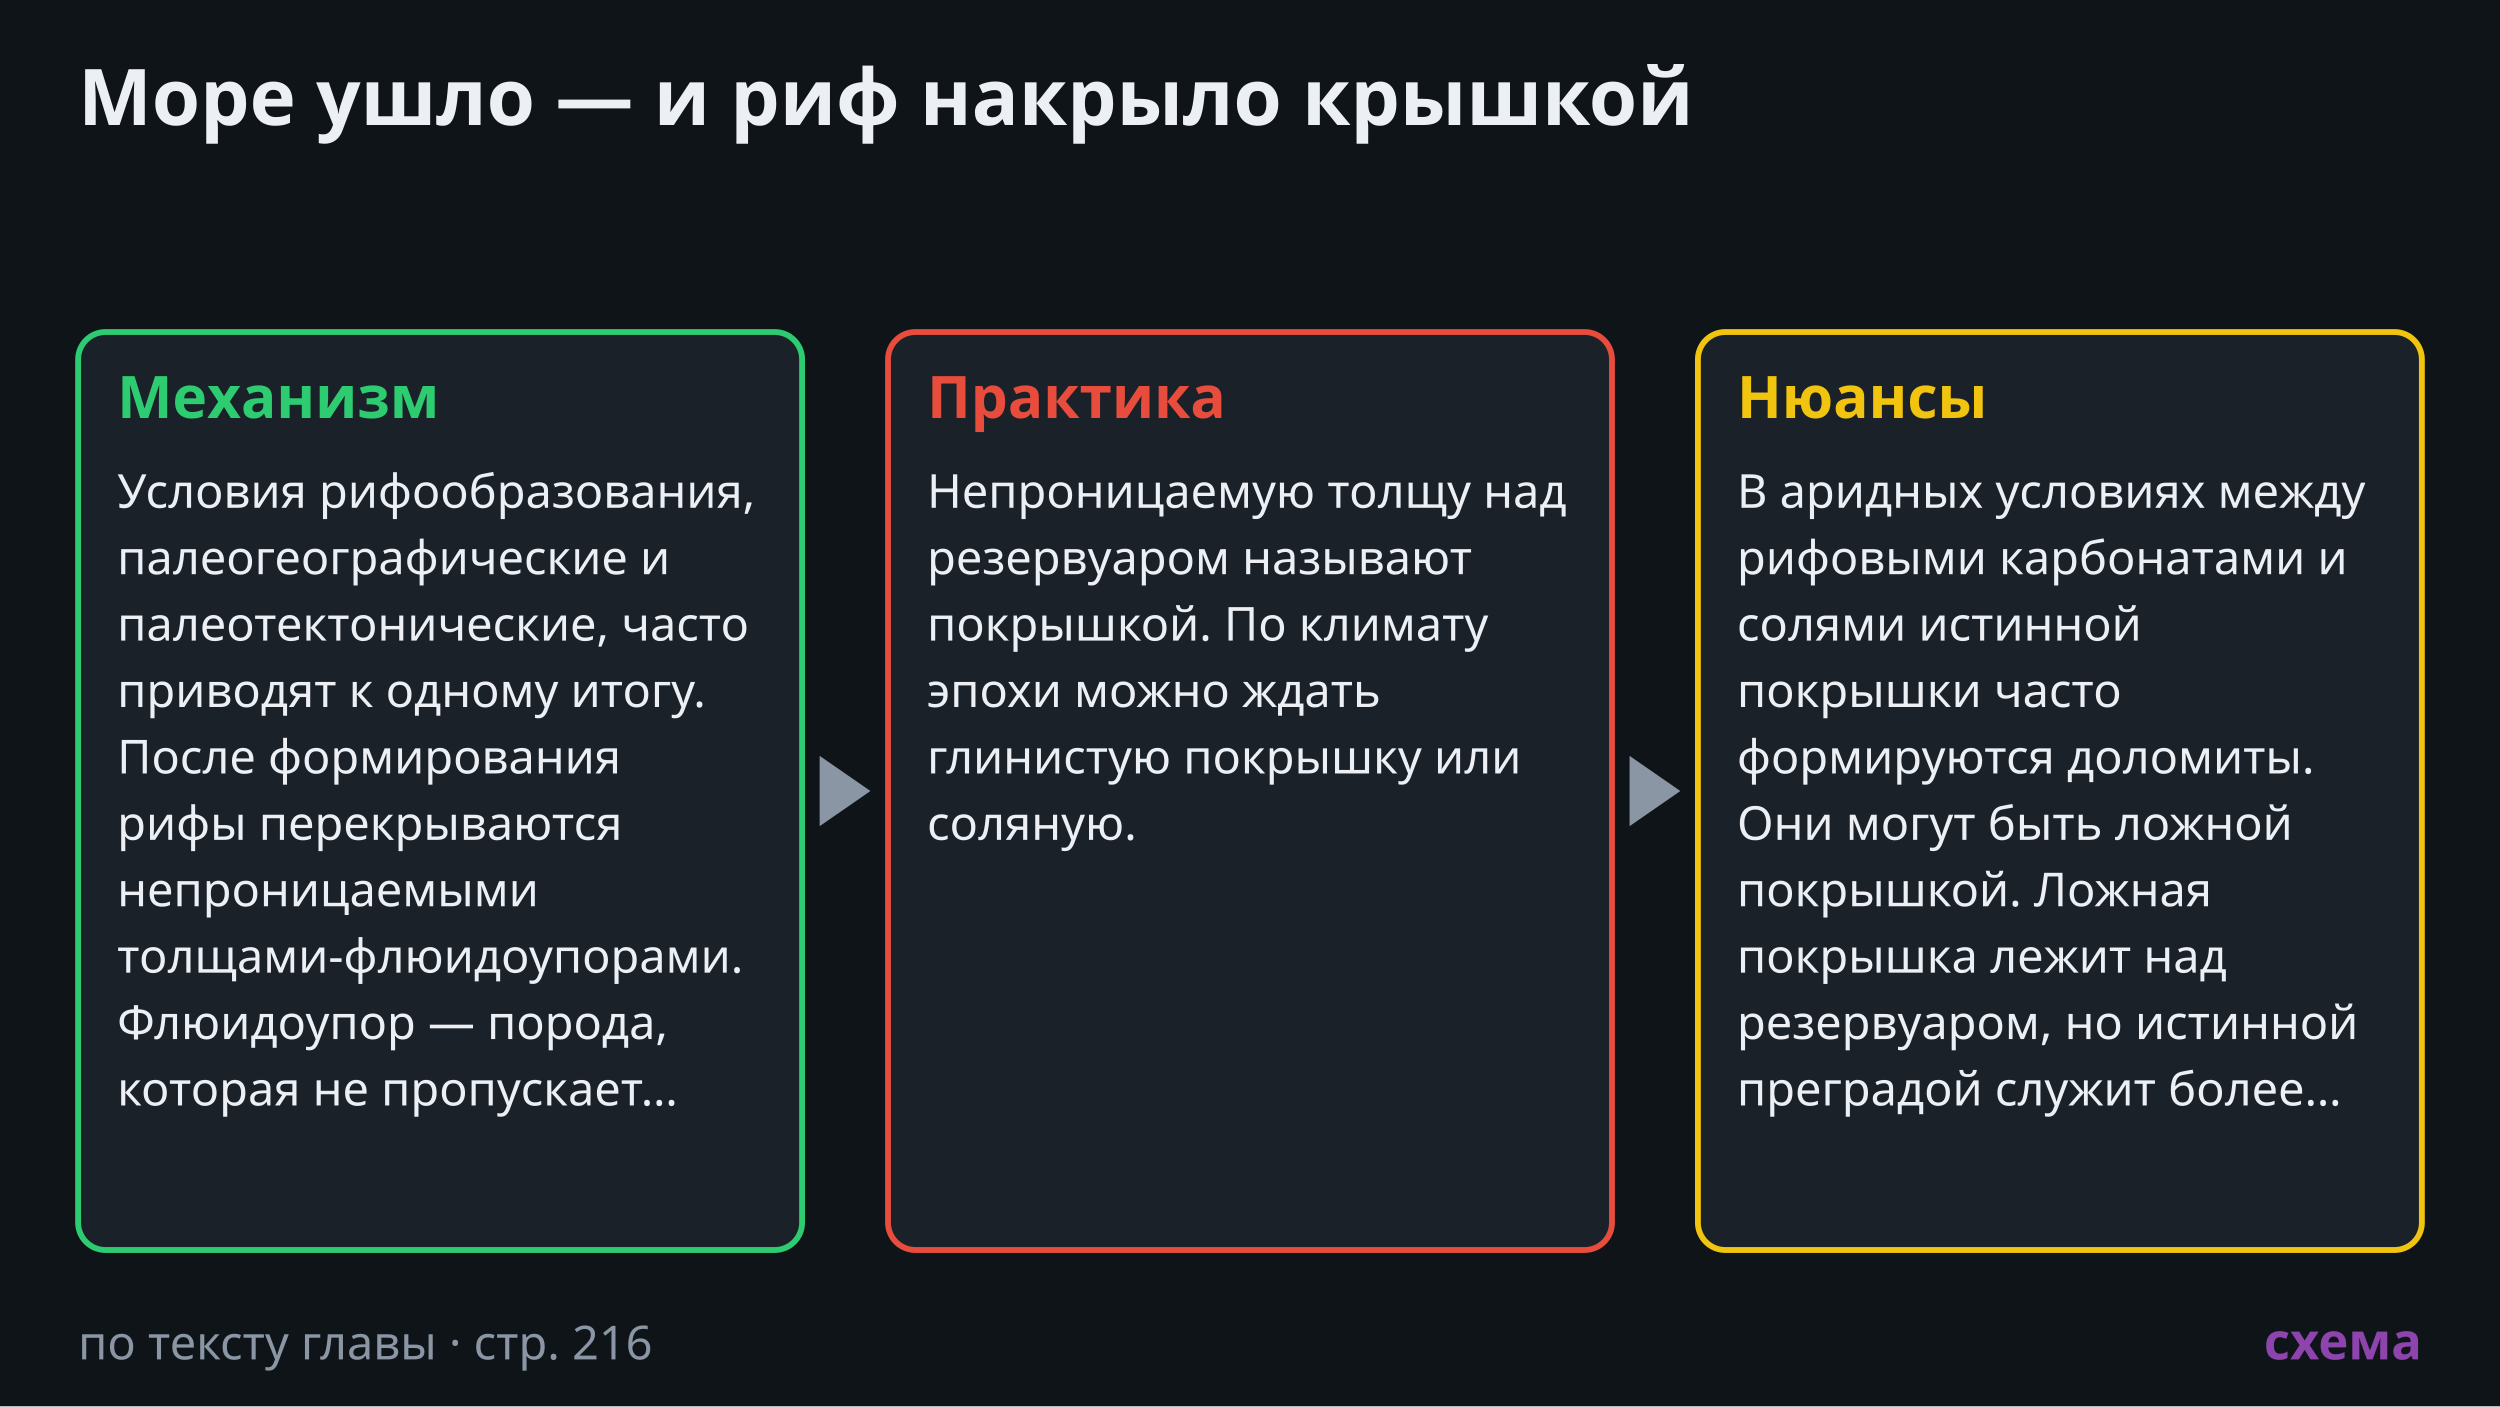
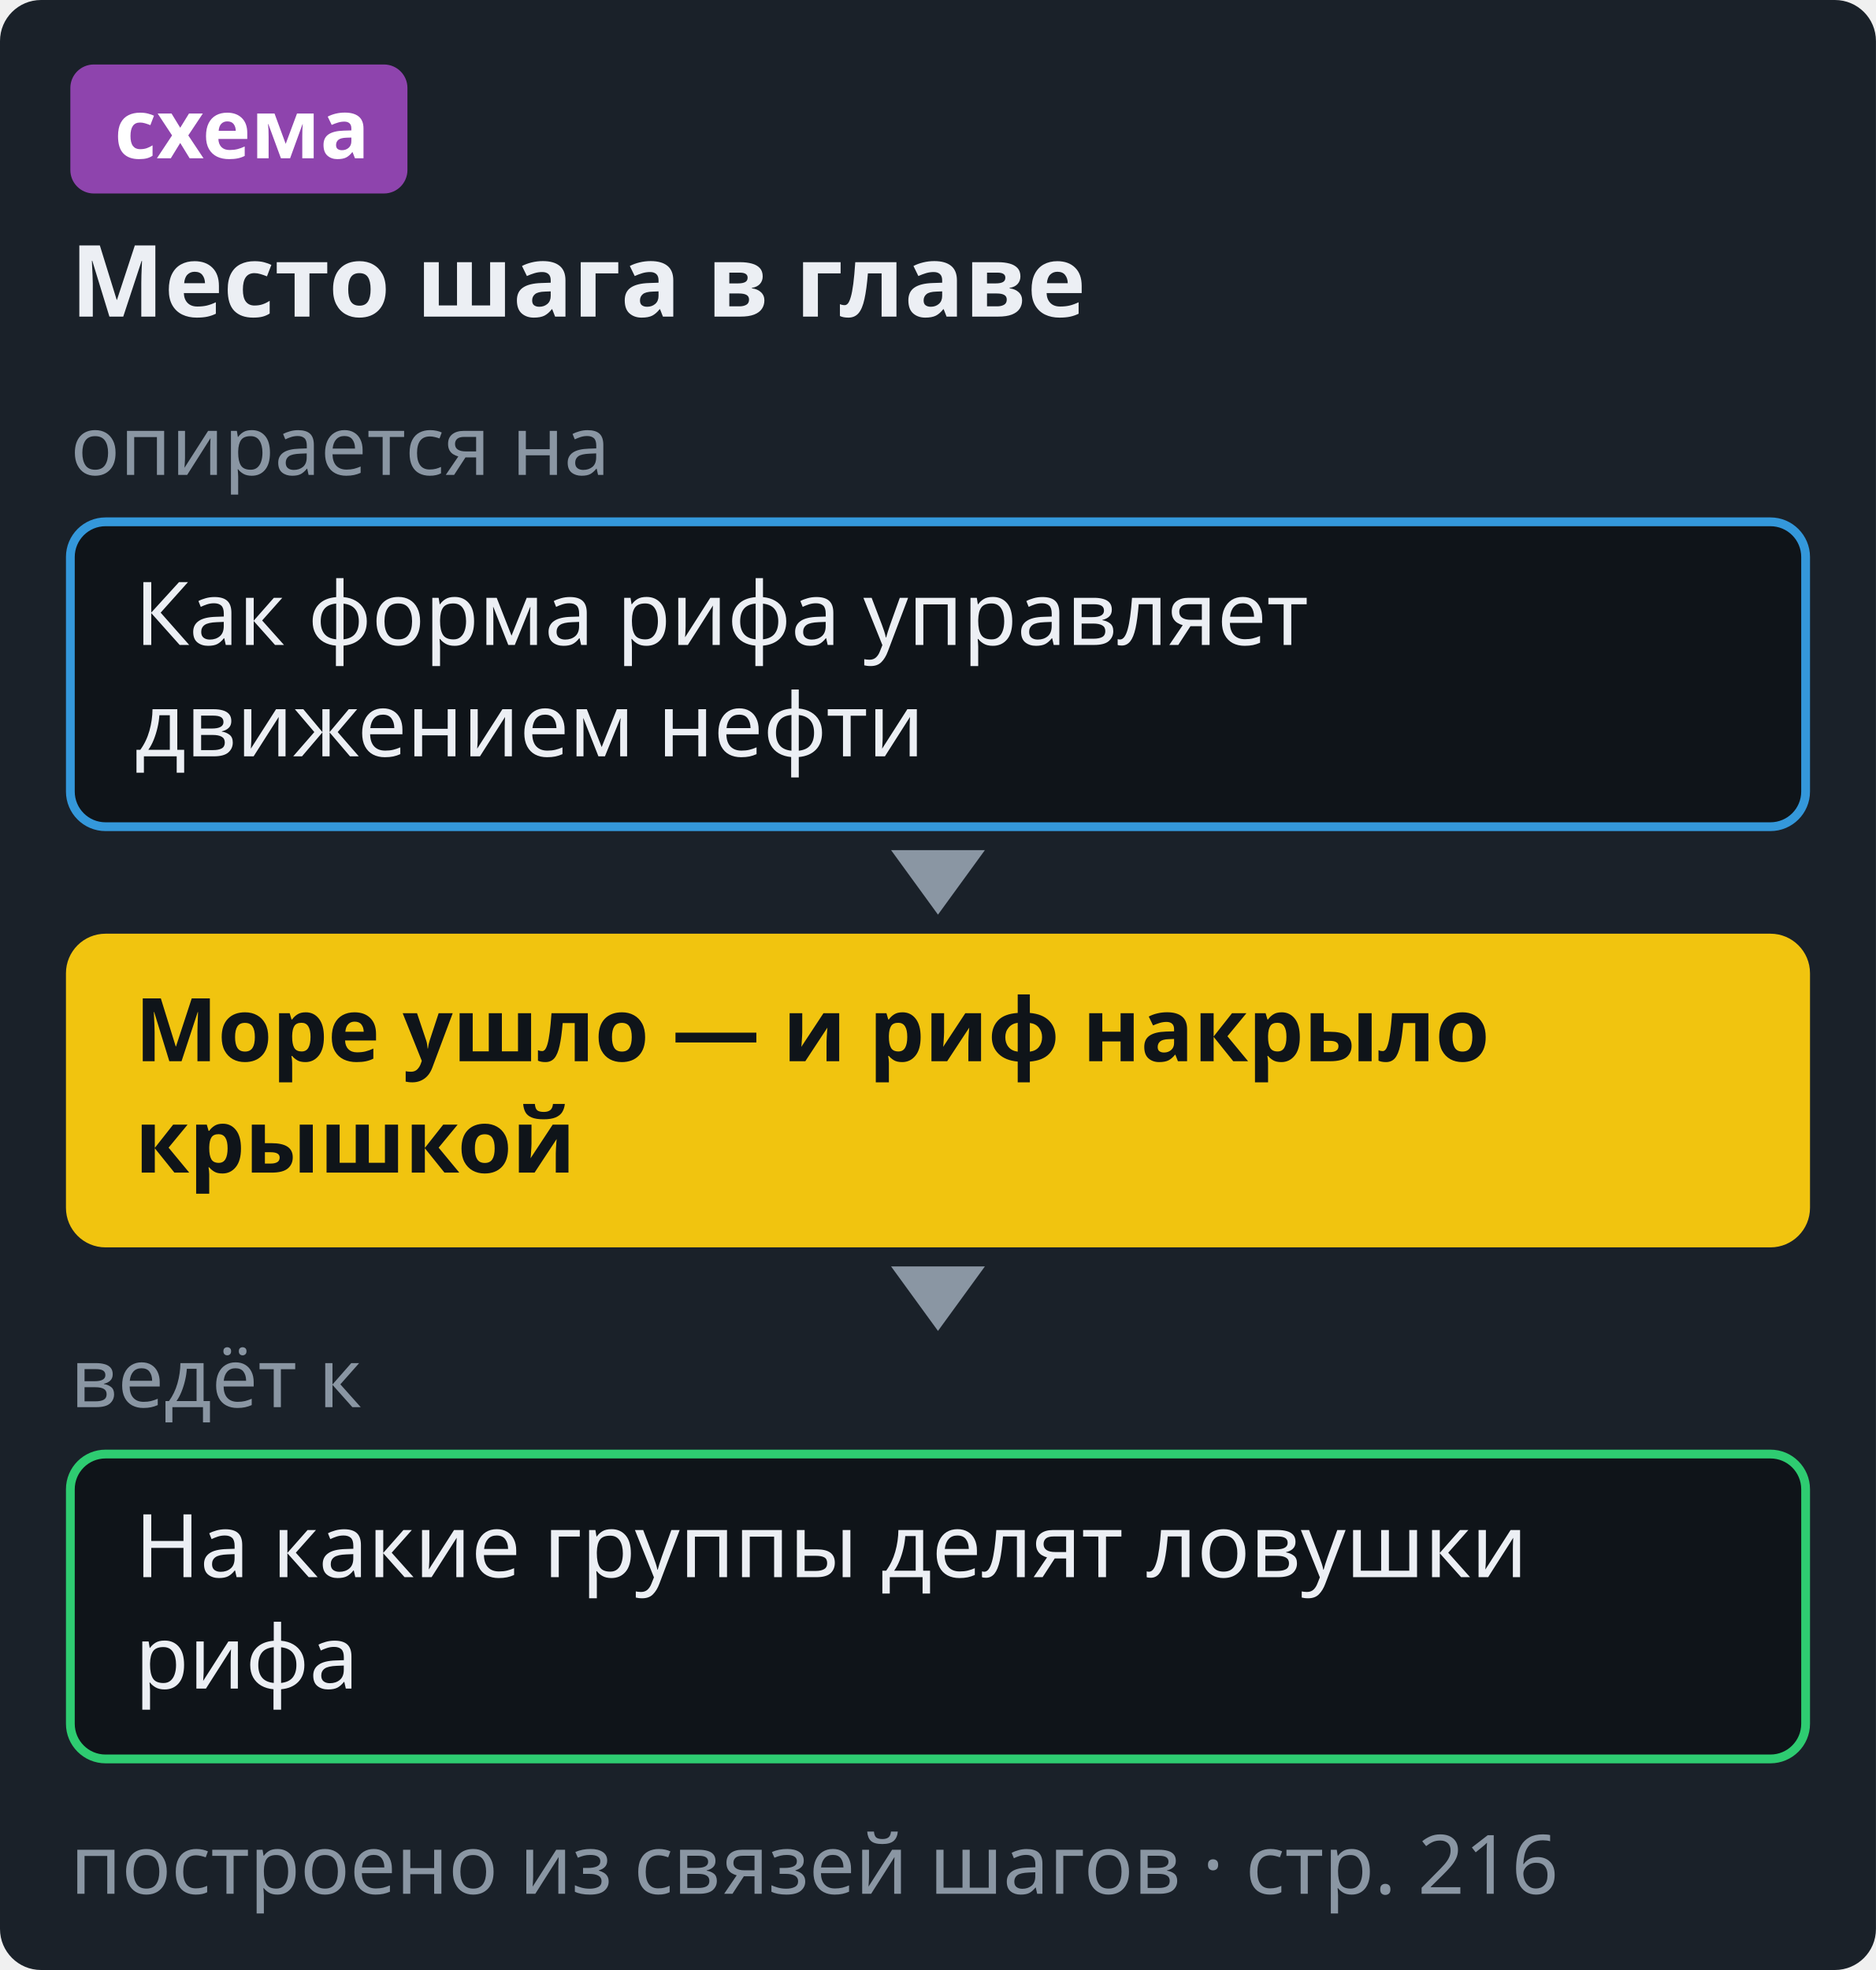
- <svg xmlns="http://www.w3.org/2000/svg" viewBox="0 0 1280 720" width="1280" height="720" style="max-width:100%;height:auto">
-   <rect width="1280" height="720" fill="#0F1419" />
-   <text x="40" y="64" font-family="Segoe UI" font-size="40" font-weight="700" fill="#ECEFF4">Море ушло — и риф накрыло крышкой</text>
-   <text x="1240" y="696" text-anchor="end" font-family="Segoe UI" font-size="26" font-weight="700" fill="#8E44AD">схема</text>
-   <rect x="40.0" y="170" width="370.667" height="470" rx="14" fill="#1A2129" stroke="#2ECC71" stroke-width="3" />
-   <text x="60.0" y="214" font-family="Segoe UI" font-size="30" font-weight="700" fill="#2ECC71">Механизм</text>
-   <text x="60.0" y="260" font-family="Segoe UI" font-size="24" fill="#ECEFF4">Условия рифообразования,</text>
-   <text x="60.0" y="294" font-family="Segoe UI" font-size="24" fill="#ECEFF4">палеогеографические и</text>
-   <text x="60.0" y="328" font-family="Segoe UI" font-size="24" fill="#ECEFF4">палеотектонические, часто</text>
-   <text x="60.0" y="362" font-family="Segoe UI" font-size="24" fill="#ECEFF4">приводят к одному итогу.</text>
-   <text x="60.0" y="396" font-family="Segoe UI" font-size="24" fill="#ECEFF4">После формирования</text>
-   <text x="60.0" y="430" font-family="Segoe UI" font-size="24" fill="#ECEFF4">рифы перекрываются</text>
-   <text x="60.0" y="464" font-family="Segoe UI" font-size="24" fill="#ECEFF4">непроницаемыми</text>
-   <text x="60.0" y="498" font-family="Segoe UI" font-size="24" fill="#ECEFF4">толщами-флюидоупорами.</text>
-   <text x="60.0" y="532" font-family="Segoe UI" font-size="24" fill="#ECEFF4">Флюидоупор — порода,</text>
-   <text x="60.0" y="566" font-family="Segoe UI" font-size="24" fill="#ECEFF4">которая не пропускает…</text>
-   <polygon points="419.667,387 445.667,405 419.667,423" fill="#8A96A3" />
-   <rect x="454.667" y="170" width="370.667" height="470" rx="14" fill="#1A2129" stroke="#E74C3C" stroke-width="3" />
-   <text x="474.667" y="214" font-family="Segoe UI" font-size="30" font-weight="700" fill="#E74C3C">Практика</text>
-   <text x="474.667" y="260" font-family="Segoe UI" font-size="24" fill="#ECEFF4">Непроницаемую толщу над</text>
-   <text x="474.667" y="294" font-family="Segoe UI" font-size="24" fill="#ECEFF4">резервуаром называют</text>
-   <text x="474.667" y="328" font-family="Segoe UI" font-size="24" fill="#ECEFF4">покрышкой. По климату</text>
-   <text x="474.667" y="362" font-family="Segoe UI" font-size="24" fill="#ECEFF4">эпохи можно ждать</text>
-   <text x="474.667" y="396" font-family="Segoe UI" font-size="24" fill="#ECEFF4">глинистую покрышку или</text>
-   <text x="474.667" y="430" font-family="Segoe UI" font-size="24" fill="#ECEFF4">соляную.</text>
-   <polygon points="834.333,387 860.333,405 834.333,423" fill="#8A96A3" />
-   <rect x="869.333" y="170" width="370.667" height="470" rx="14" fill="#1A2129" stroke="#F1C40F" stroke-width="3" />
-   <text x="889.333" y="214" font-family="Segoe UI" font-size="30" font-weight="700" fill="#F1C40F">Нюансы</text>
-   <text x="889.333" y="260" font-family="Segoe UI" font-size="24" fill="#ECEFF4">В аридных условиях между</text>
-   <text x="889.333" y="294" font-family="Segoe UI" font-size="24" fill="#ECEFF4">рифовыми карбонатами и</text>
-   <text x="889.333" y="328" font-family="Segoe UI" font-size="24" fill="#ECEFF4">солями истинной</text>
-   <text x="889.333" y="362" font-family="Segoe UI" font-size="24" fill="#ECEFF4">покрышки часто</text>
-   <text x="889.333" y="396" font-family="Segoe UI" font-size="24" fill="#ECEFF4">формируются доломиты.</text>
-   <text x="889.333" y="430" font-family="Segoe UI" font-size="24" fill="#ECEFF4">Они могут быть ложной</text>
-   <text x="889.333" y="464" font-family="Segoe UI" font-size="24" fill="#ECEFF4">покрышкой. Ложная</text>
-   <text x="889.333" y="498" font-family="Segoe UI" font-size="24" fill="#ECEFF4">покрышка лежит над</text>
-   <text x="889.333" y="532" font-family="Segoe UI" font-size="24" fill="#ECEFF4">резервуаром, но истинной</text>
-   <text x="889.333" y="566" font-family="Segoe UI" font-size="24" fill="#ECEFF4">преградой служит более…</text>
-   <text x="40" y="696" font-family="Segoe UI" font-size="24" fill="#8A96A3">по тексту главы · стр. 216</text>
+ <svg xmlns="http://www.w3.org/2000/svg" viewBox="0 0 640 672" width="640" height="672" style="max-width:100%;height:auto">
+   <rect width="640" height="672" rx="14" fill="#1A2129" />
+   <rect x="24" y="22" width="115" height="44" rx="8" fill="#8E44AD" />
+   <text x="39.0" y="54.0" font-family="Segoe UI,system-ui,sans-serif" font-size="28" font-weight="600" fill="#FFFFFF" text-anchor="start">схема</text>
+   <text x="24.0" y="108.0" font-family="Segoe UI,system-ui,sans-serif" font-size="34" font-weight="700" fill="#ECEFF4" text-anchor="start">Место шага в главе</text>
+   <text x="24.0" y="162.0" font-family="Segoe UI,system-ui,sans-serif" font-size="28" font-weight="400" fill="#8A96A3" text-anchor="start">опирается на</text>
+   <rect x="24" y="178" width="592" height="104" rx="12" fill="#0F1419" stroke="#3498DB" stroke-width="3" />
+   <text x="46.0" y="220.0" font-family="Segoe UI,system-ui,sans-serif" font-size="30" font-weight="400" fill="#ECEFF4" text-anchor="start">Как форма рифа управляет</text>
+   <text x="46.0" y="258.0" font-family="Segoe UI,system-ui,sans-serif" font-size="30" font-weight="400" fill="#ECEFF4" text-anchor="start">движением нефти</text>
+   <polygon points="304.0,290 336.0,290 320.0,312" fill="#8A96A3" />
+   <rect x="24" y="320" width="592" height="104" rx="12" fill="#F1C40F" stroke="#F1C40F" stroke-width="3" />
+   <text x="46.0" y="362.0" font-family="Segoe UI,system-ui,sans-serif" font-size="30" font-weight="700" fill="#0F1419" text-anchor="start">Море ушло — и риф накрыло</text>
+   <text x="46.0" y="400.0" font-family="Segoe UI,system-ui,sans-serif" font-size="30" font-weight="700" fill="#0F1419" text-anchor="start">крышкой</text>
+   <polygon points="304.0,432 336.0,432 320.0,454" fill="#8A96A3" />
+   <text x="24.0" y="480.0" font-family="Segoe UI,system-ui,sans-serif" font-size="28" font-weight="400" fill="#8A96A3" text-anchor="start">ведёт к</text>
+   <rect x="24" y="496" width="592" height="104" rx="12" fill="#0F1419" stroke="#2ECC71" stroke-width="3" />
+   <text x="46.0" y="538.0" font-family="Segoe UI,system-ui,sans-serif" font-size="30" font-weight="400" fill="#ECEFF4" text-anchor="start">На какие группы делят ловушки</text>
+   <text x="46.0" y="576.0" font-family="Segoe UI,system-ui,sans-serif" font-size="30" font-weight="400" fill="#ECEFF4" text-anchor="start">рифа</text>
+   <text x="24.0" y="646.0" font-family="Segoe UI,system-ui,sans-serif" font-size="28" font-weight="400" fill="#8A96A3" text-anchor="start">построено из связей шагов · стр. 216</text>
</svg>
